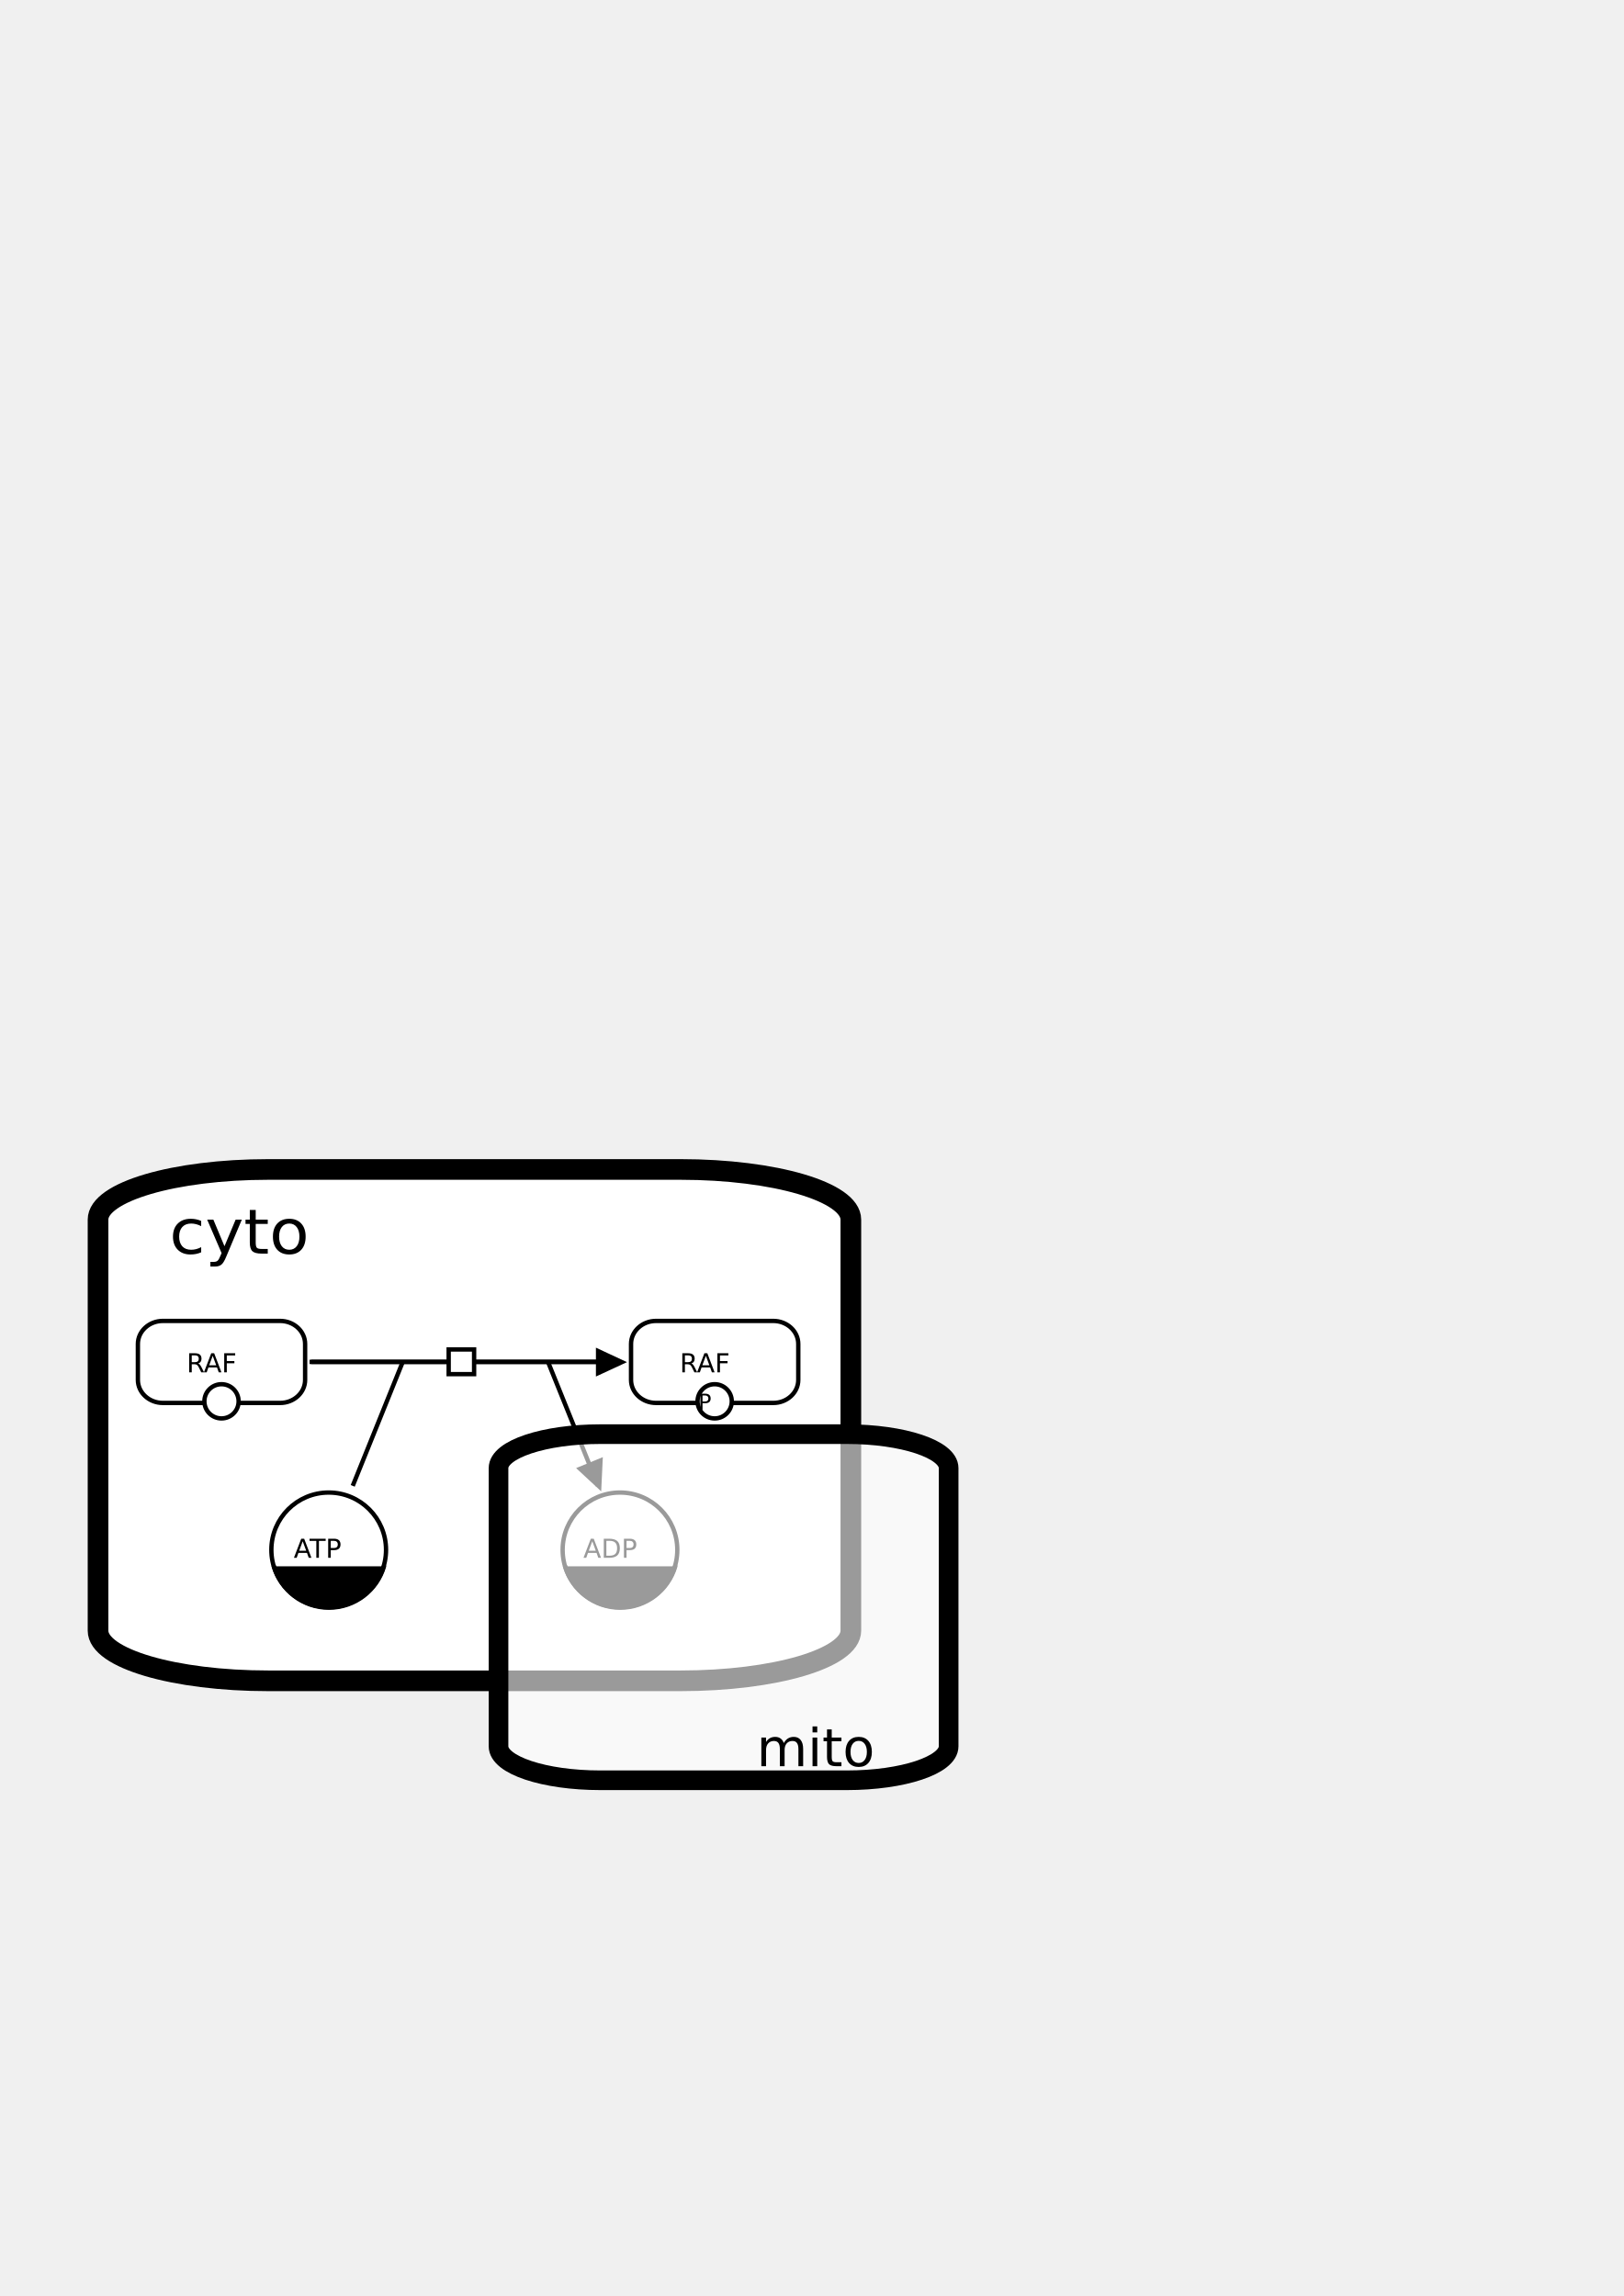
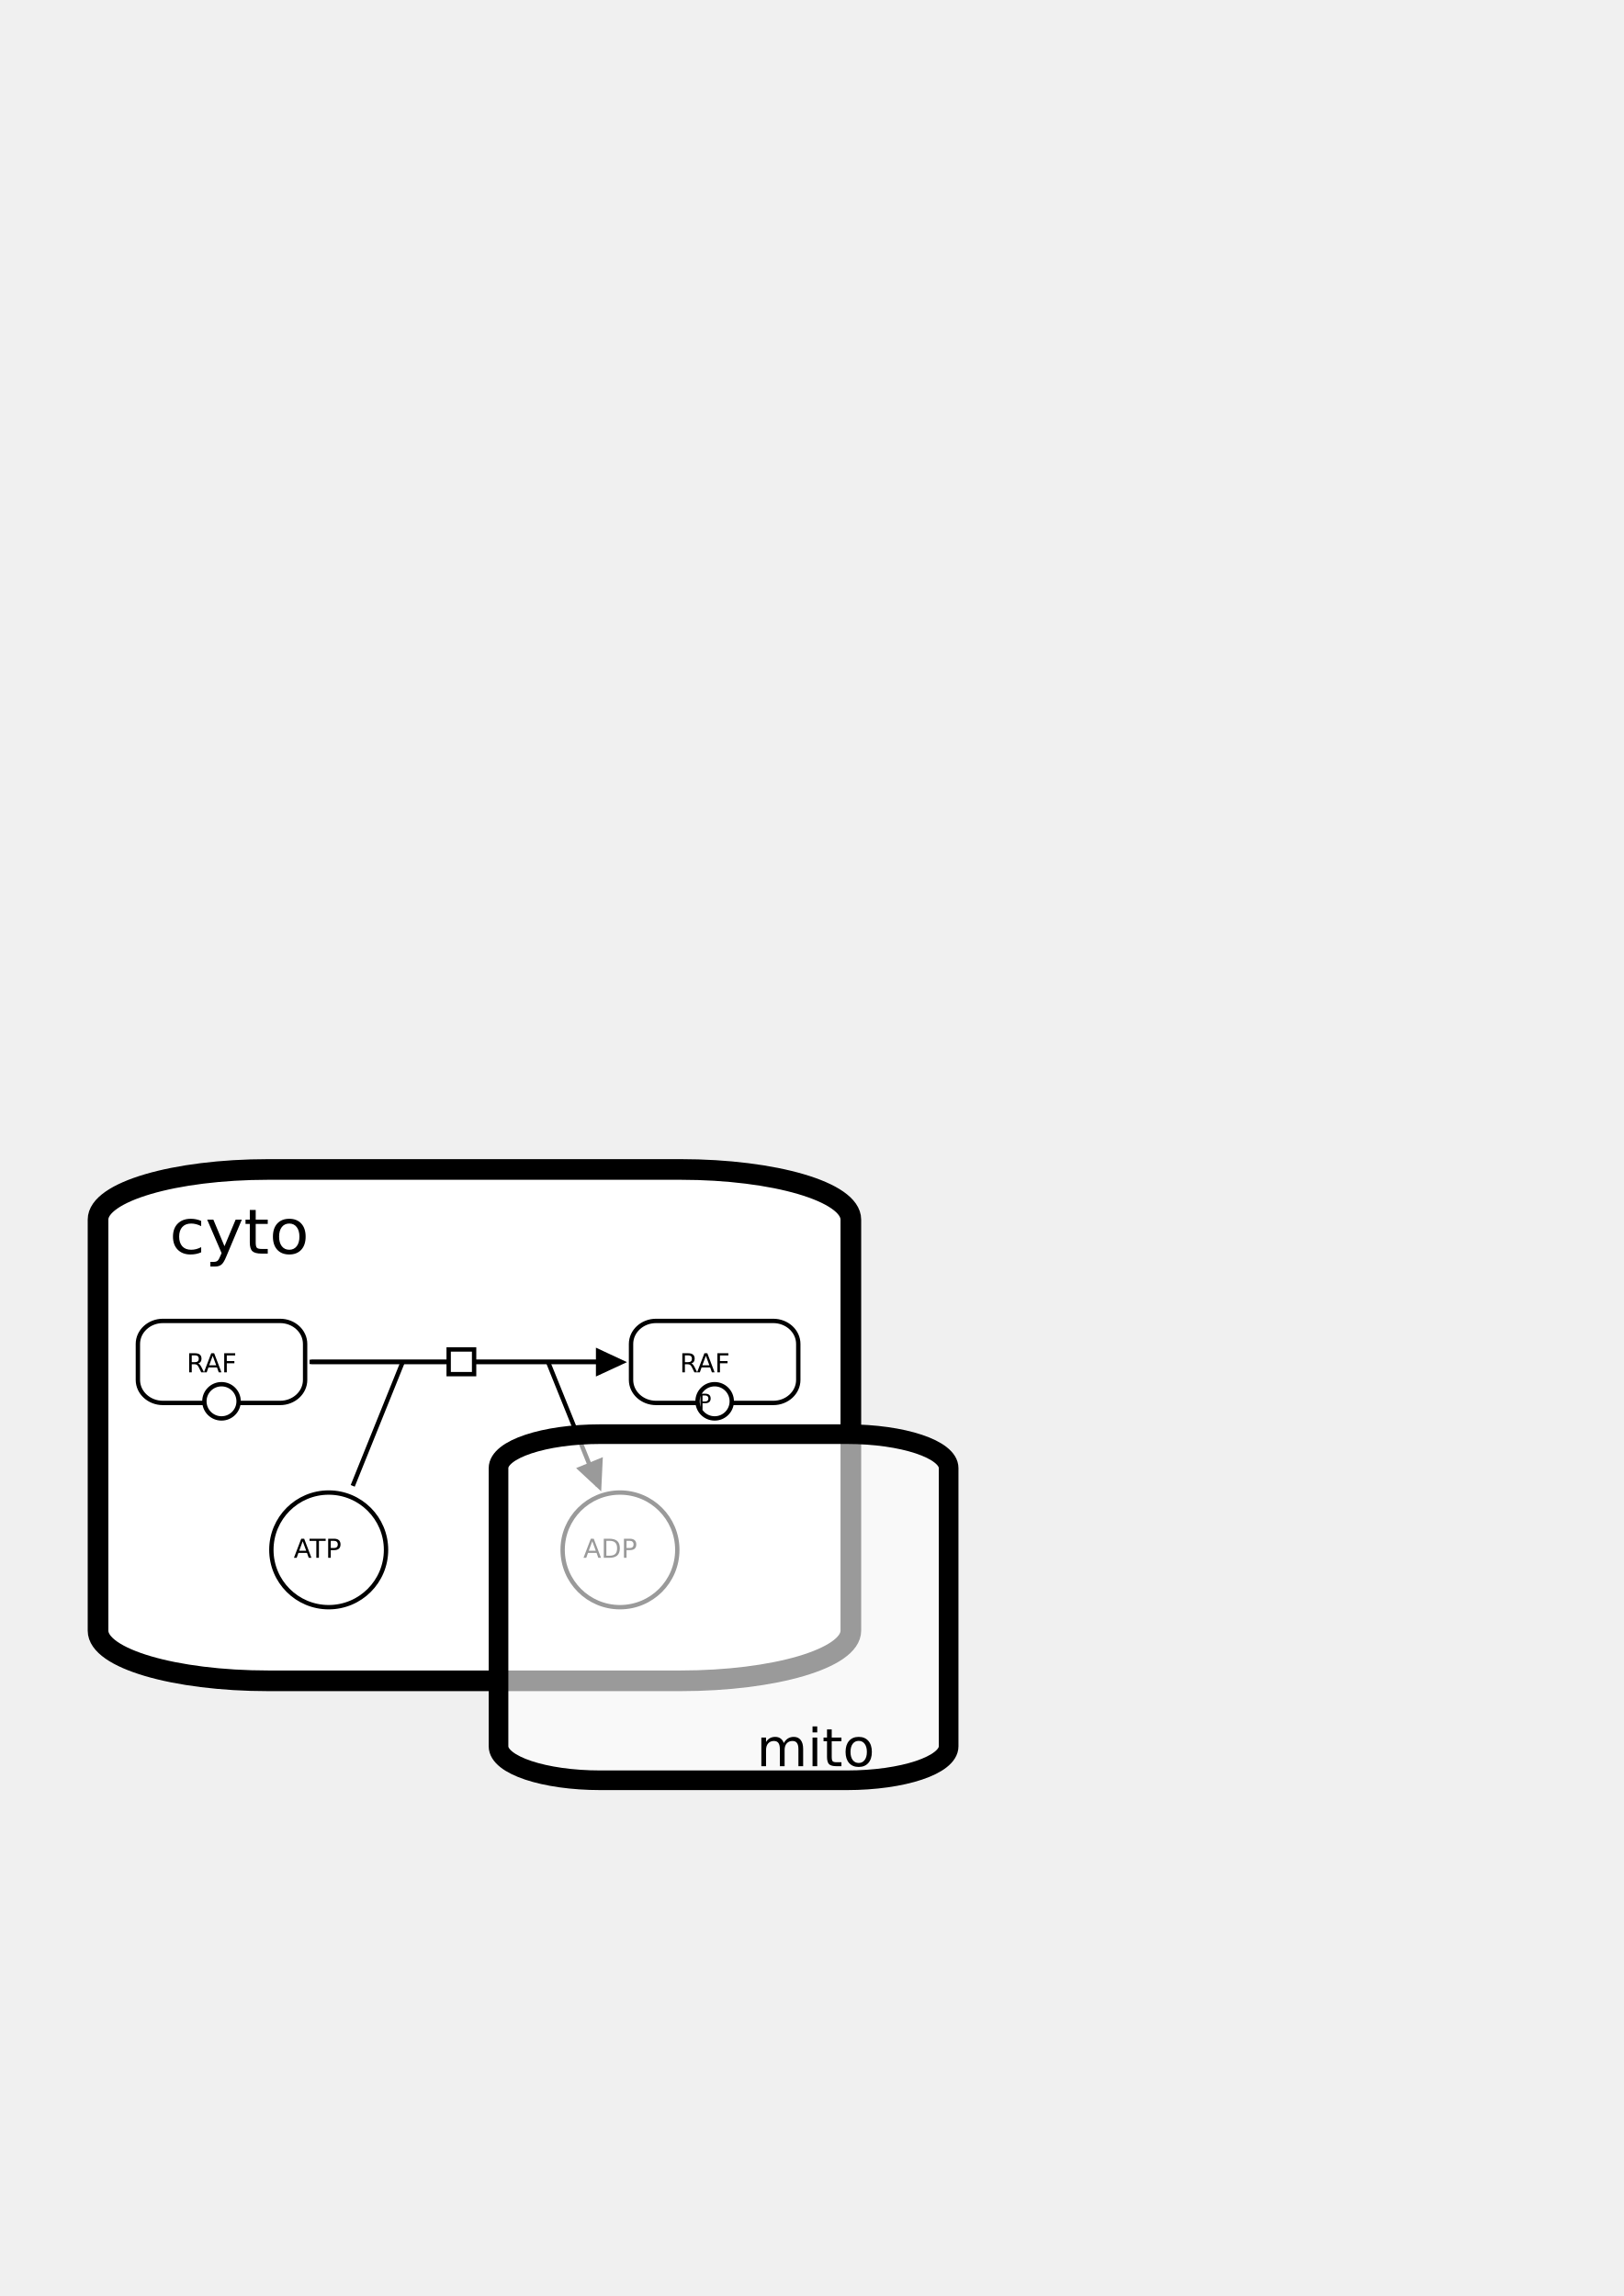
- <svg xmlns="http://www.w3.org/2000/svg" width="744.094" height="1052.362" id="svg18713">
+ <svg xmlns="http://www.w3.org/2000/svg" width="744.094" height="1052.362" id="svg18713" version="1.1">
  <defs id="defs18715" />
  <g id="layer1">
    <rect style="opacity:1;fill:#ffffff;fill-opacity:1;fill-rule:nonzero;stroke:#000000;stroke-width:9.468;stroke-linecap:round;stroke-miterlimit:4;stroke-dasharray:none;stroke-dashoffset:0;stroke-opacity:1" id="rect18724" width="344.991" height="234.377" x="44.928" y="536.018" ry="22.982" rx="78.053" />
    <text id="text18726" y="588.219" x="75.823" style="font-size:29.172px;font-style:normal;font-weight:normal;text-align:start;line-height:125%;writing-mode:lr-tb;text-anchor:start;opacity:1;fill:#000000;fill-opacity:1;stroke:none;stroke-width:1px;stroke-linecap:butt;stroke-linejoin:miter;stroke-opacity:1;font-family:Bitstream Vera Sans" xml:space="preserve" transform="scale(1.023721,0.9768282)">
      <tspan id="tspan18742" x="75.823" y="588.219">cyto</tspan>
    </text>
    <path style="fill:#ffffff;fill-opacity:1;fill-rule:nonzero;stroke:#000000;stroke-width:4.46;stroke-linecap:round;stroke-miterlimit:4;stroke-dasharray:none;stroke-dashoffset:0;stroke-opacity:1" id="path5908" d="M 363.655 267.302 A 58.589 58.589 0 1 1  246.477,267.302 A 58.589 58.589 0 1 1  363.655 267.302 z" transform="matrix(0.44844,0,0,0.44844,147.3124,590.5037)" />
    <g id="g25806" transform="translate(137.2844,-104.189)" />
    <path id="path5920" d="M 251.126,624.186 L 274.059,681.035" style="fill:none;fill-opacity:0.75;fill-rule:evenodd;stroke:#000000;stroke-width:2;stroke-linecap:butt;stroke-linejoin:miter;stroke-miterlimit:4;stroke-dasharray:none;stroke-dashoffset:0;stroke-opacity:1" />
    <path style="fill:none;fill-opacity:0.75;fill-rule:evenodd;stroke:#000000;stroke-width:2;stroke-linecap:butt;stroke-linejoin:miter;stroke-miterlimit:4;stroke-dasharray:none;stroke-dashoffset:0;stroke-opacity:1" d="M 142.592,624.215 L 275.09,624.215" id="path5904" />
    <path transform="matrix(0.44844,0,0,0.44844,13.82907,590.5037)" d="M 363.655 267.302 A 58.589 58.589 0 1 1  246.477,267.302 A 58.589 58.589 0 1 1  363.655 267.302 z" id="path5906" style="fill:#ffffff;fill-opacity:1;fill-rule:nonzero;stroke:#000000;stroke-width:4.46;stroke-linecap:round;stroke-miterlimit:4;stroke-dasharray:none;stroke-dashoffset:0;stroke-opacity:1" />
    <text id="text5914" y="714.018" x="283.929" style="font-size:5.381px;font-style:normal;font-weight:normal;fill:#000000;fill-opacity:1;stroke:none;stroke-width:1px;stroke-linecap:butt;stroke-linejoin:miter;stroke-opacity:1;font-family:Bitstream Vera Sans" xml:space="preserve">
      <tspan id="tspan5916" style="font-size:12px;font-weight:normal;text-align:center;text-anchor:middle" y="714.018" x="283.929">ADP</tspan>
    </text>
    <path style="fill:none;fill-opacity:0.75;fill-rule:evenodd;stroke:#000000;stroke-width:2;stroke-linecap:butt;stroke-linejoin:miter;stroke-miterlimit:4;stroke-dasharray:none;stroke-dashoffset:0;stroke-opacity:1" d="M 184.576,624.186 L 161.643,681.035" id="path5918" />
    <rect rx="11.458" ry="10.564" y="605.44" x="63.188" height="37.593" width="76.637" id="rect5806" style="fill:#ffffff;fill-opacity:1;fill-rule:nonzero;stroke:#000000;stroke-width:2;stroke-miterlimit:4;stroke-dasharray:none;stroke-opacity:1" />
    <path id="path5808" d="M 141.857,624.215 L 274.355,624.215" style="fill:none;fill-opacity:0.75;fill-rule:evenodd;stroke:#000000;stroke-width:2;stroke-linecap:butt;stroke-linejoin:miter;stroke-miterlimit:4;stroke-dasharray:none;stroke-dashoffset:0;stroke-opacity:1" />
    <path style="fill:#000000;fill-opacity:1;fill-rule:evenodd;stroke:#000000;stroke-width:2;stroke-linecap:butt;stroke-linejoin:miter;stroke-miterlimit:4;stroke-dasharray:none;stroke-opacity:1" d="M 284.949,624.332 L 274.092,629.361 L 274.092,619.263 L 284.949,624.332 z " id="path5810" />
-     <rect style="fill:#ffffff;fill-opacity:1;fill-rule:nonzero;stroke:#000000;stroke-width:2;stroke-linecap:round;stroke-miterlimit:4;stroke-dasharray:none;stroke-dashoffset:0;stroke-opacity:1" id="rect5812" width="11.659" height="11.306" x="205.61" y="618.528" rx="0" ry="12.606" />
+     <rect style="fill:#ffffff;fill-opacity:1;fill-rule:nonzero;stroke:#000000;stroke-width:2;stroke-linecap:round;stroke-miterlimit:4;stroke-dasharray:none;stroke-dashoffset:0;stroke-opacity:1" id="rect5812" width="11.659" height="11.306" x="205.61" y="618.528" rx="0" ry="0" />
    <text xml:space="preserve" style="font-size:5.381px;font-style:normal;font-weight:normal;fill:#000000;fill-opacity:1;stroke:none;stroke-width:1px;stroke-linecap:butt;stroke-linejoin:miter;stroke-opacity:1;font-family:Bitstream Vera Sans" x="101.273" y="629.006" id="text5824">
      <tspan x="101.273" y="629.006" style="font-size:12px;font-weight:normal;text-align:center;text-anchor:middle" id="tspan5838">RAF</tspan>
    </text>
    <path style="fill:#000000;fill-opacity:1;fill-rule:evenodd;stroke:#000000;stroke-width:2;stroke-linecap:butt;stroke-linejoin:miter;stroke-miterlimit:4;stroke-dasharray:none;stroke-opacity:1" d="M 274.613,681.362 L 265.84,673.226 L 275.182,669.394 L 274.613,681.362 z " id="path6038" />
-     <path style="fill:#000000;fill-opacity:1;fill-rule:nonzero;stroke:#000000;stroke-width:2;stroke-linecap:round;stroke-miterlimit:4;stroke-dasharray:none;stroke-dashoffset:0;stroke-opacity:1" d="M 175.975,717.911 C 172.806,728.86 162.7,736.872 150.734,736.872 C 138.768,736.872 128.663,728.86 125.493,717.911" id="path6233" />
-     <path id="path6235" d="M 309.459,717.911 C 306.289,728.86 296.183,736.872 284.218,736.872 C 272.252,736.872 262.146,728.86 258.976,717.911" style="fill:#000000;fill-opacity:1;fill-rule:nonzero;stroke:#000000;stroke-width:2;stroke-linecap:round;stroke-miterlimit:4;stroke-dasharray:none;stroke-dashoffset:0;stroke-opacity:1" />
    <rect style="opacity:1;fill:#ffffff;fill-opacity:0.604;fill-rule:nonzero;stroke:#000000;stroke-width:9;stroke-linecap:round;stroke-miterlimit:4;stroke-dasharray:none;stroke-dashoffset:0;stroke-opacity:1" id="rect3520" width="206.274" height="158.645" x="228.458" y="657.335" ry="15.556" rx="46.669" />
    <text xml:space="preserve" style="font-size:5.381px;font-style:normal;font-weight:normal;fill:#000000;fill-opacity:1;stroke:none;stroke-width:1px;stroke-linecap:butt;stroke-linejoin:miter;stroke-opacity:1;font-family:Bitstream Vera Sans" x="149.808" y="714.018" id="text2675">
      <tspan x="149.808" y="714.018" style="font-size:12px;font-weight:normal;text-align:center;text-anchor:middle" id="tspan2677">ATP</tspan>
    </text>
    <path style="fill:#ffffff;fill-opacity:1;fill-rule:nonzero;stroke:#000000;stroke-width:14.944;stroke-linecap:round;stroke-miterlimit:4;stroke-dasharray:none;stroke-dashoffset:0;stroke-opacity:1" id="path2679" d="M 363.655 267.302 A 58.589 58.589 0 1 1  246.477,267.302 A 58.589 58.589 0 1 1  363.655 267.302 z" transform="matrix(0.1338357,0,0,0.1338357,60.67813,606.5116)" />
    <rect style="fill:#ffffff;fill-opacity:1;fill-rule:nonzero;stroke:#000000;stroke-width:2;stroke-miterlimit:4;stroke-dasharray:none;stroke-opacity:1" id="rect3650" width="76.637" height="37.593" x="289.188" y="605.44" ry="10.564" rx="11.458" />
    <text id="text3652" y="629.006" x="327.272" style="font-size:5.381px;font-style:normal;font-weight:normal;fill:#000000;fill-opacity:1;stroke:none;stroke-width:1px;stroke-linecap:butt;stroke-linejoin:miter;stroke-opacity:1;font-family:Bitstream Vera Sans" xml:space="preserve">
      <tspan id="tspan3654" style="font-size:12px;font-weight:normal;text-align:center;text-anchor:middle" y="629.006" x="327.272">RAF</tspan>
    </text>
    <path transform="matrix(0.1338357,0,0,0.1338357,286.6781,606.5116)" d="M 363.655 267.302 A 58.589 58.589 0 1 1  246.477,267.302 A 58.589 58.589 0 1 1  363.655 267.302 z" id="path3656" style="fill:#ffffff;fill-opacity:1;fill-rule:nonzero;stroke:#000000;stroke-width:14.944;stroke-linecap:round;stroke-miterlimit:4;stroke-dasharray:none;stroke-dashoffset:0;stroke-opacity:1" />
    <text xml:space="preserve" style="font-size:5.381px;font-style:normal;font-weight:normal;fill:#000000;fill-opacity:1;stroke:none;stroke-width:1px;stroke-linecap:butt;stroke-linejoin:miter;stroke-opacity:1;font-family:Bitstream Vera Sans" x="327.272" y="646.094" id="text3658">
      <tspan x="327.272" y="646.094" style="font-size:10px;font-weight:normal;text-align:center;text-anchor:middle" id="tspan3660">P</tspan>
    </text>
    <text id="text22634" y="809.532" x="383.321" style="font-size:12px;font-style:normal;font-weight:normal;opacity:1;fill:#000000;fill-opacity:1;stroke:none;stroke-width:1px;stroke-linecap:butt;stroke-linejoin:miter;stroke-opacity:1;font-family:Bitstream Vera Sans" xml:space="preserve">
      <tspan id="tspan22636" style="font-size:24px;font-weight:normal;text-align:center;text-anchor:middle" y="809.532" x="383.321">mito</tspan>
    </text>
  </g>
</svg>
